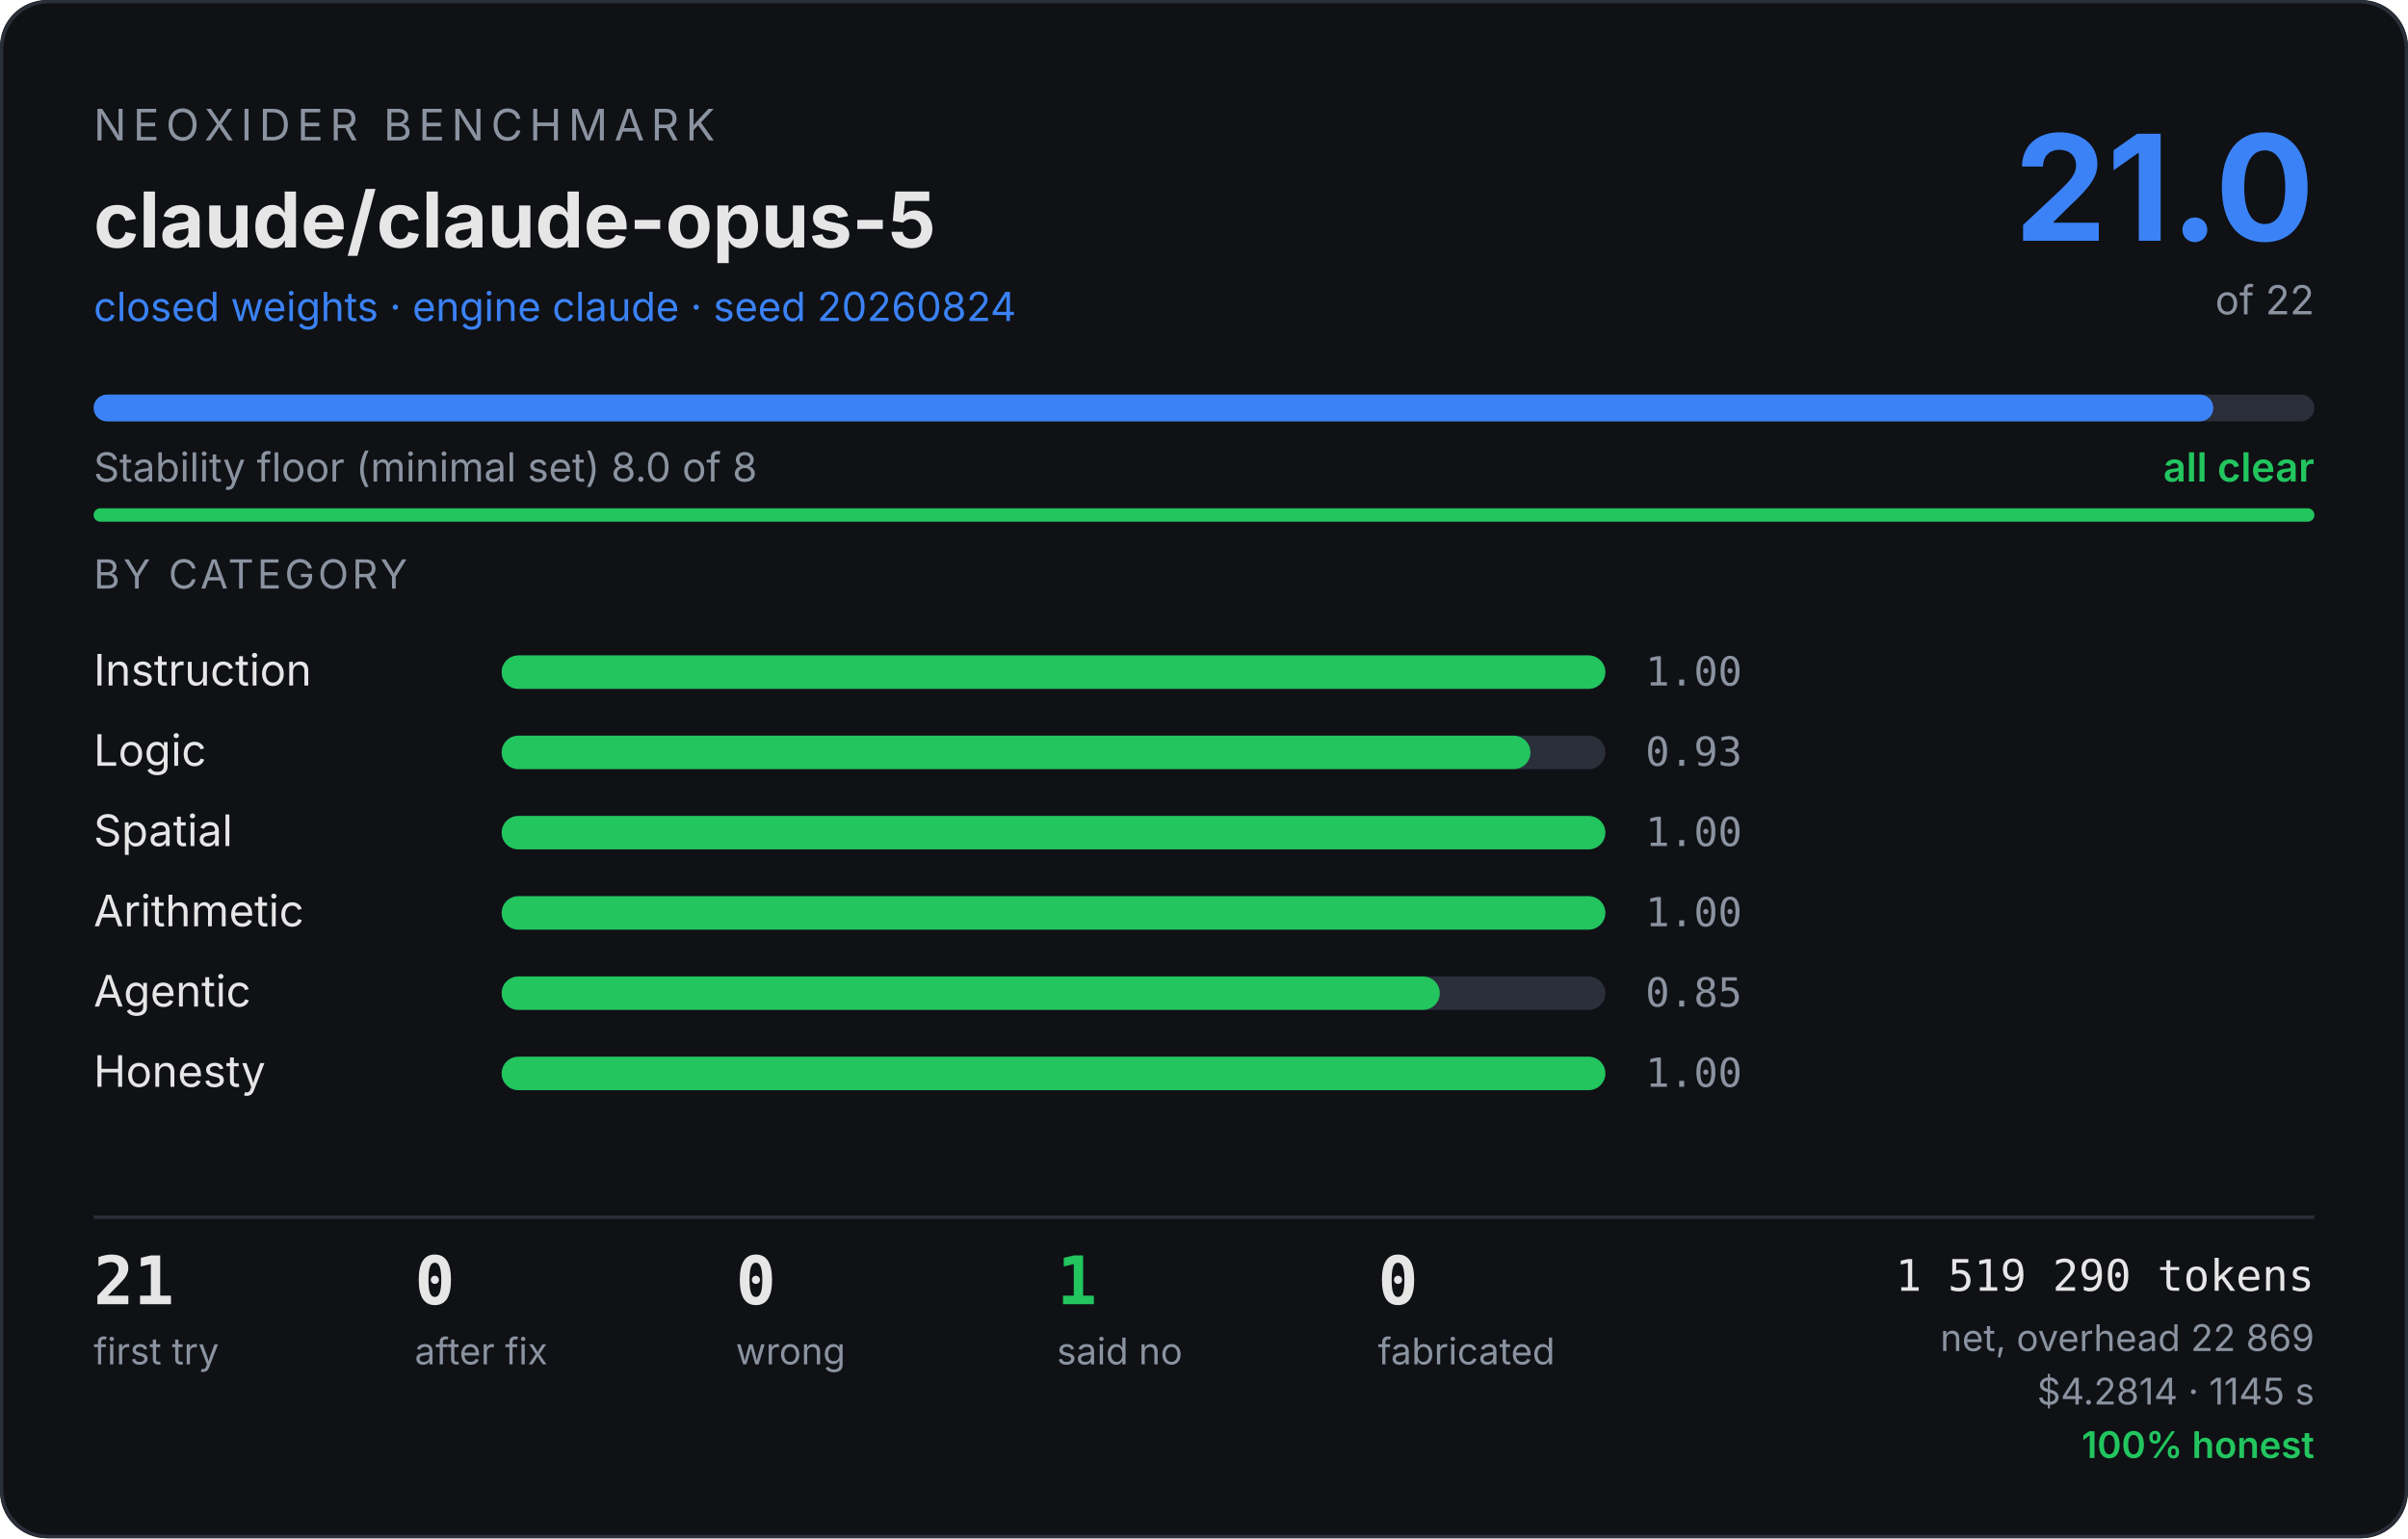
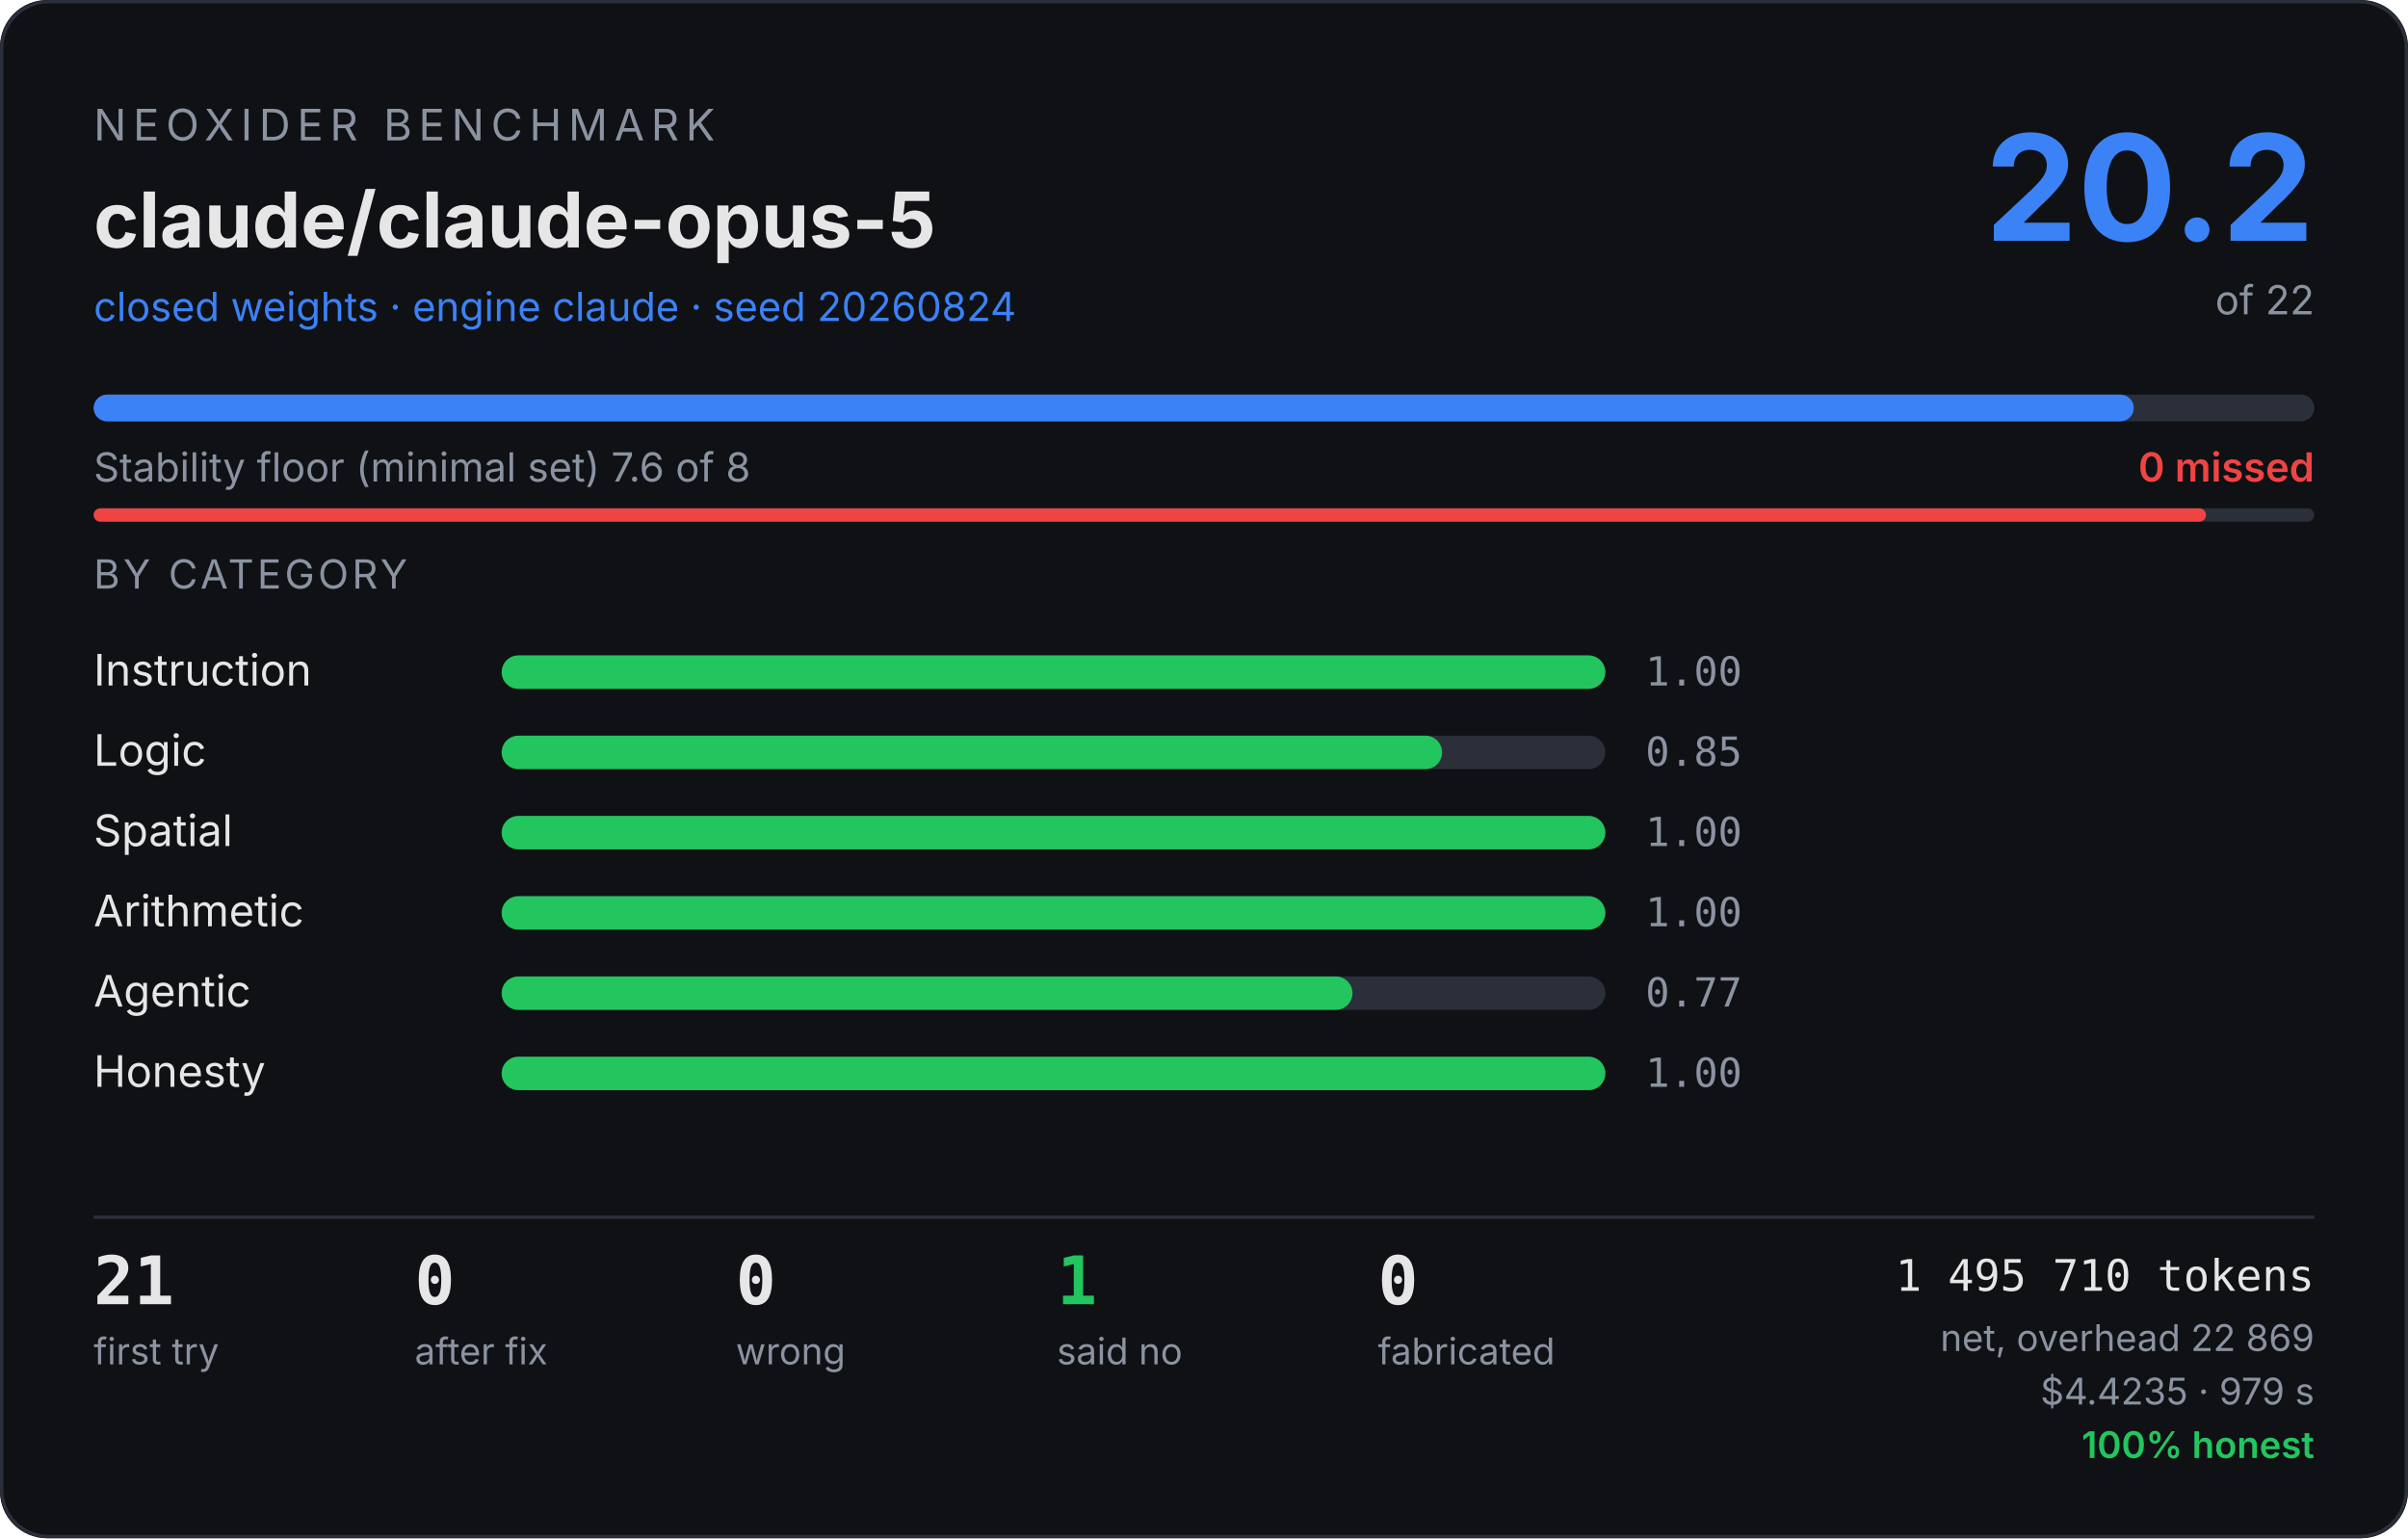
<svg xmlns="http://www.w3.org/2000/svg" width="720" height="460" viewBox="0 0 720 460" font-family="system-ui,-apple-system,Segoe UI,sans-serif">
  <rect width="720" height="460" rx="14" fill="#0f1115" />
  <rect x="0.5" y="0.5" width="719" height="459" rx="14" fill="none" stroke="#2a2f3a" />
  <text x="28" y="42" fill="#8b93a1" font-size="13" letter-spacing="2">NEOXIDER BENCHMARK</text>
  <text x="28" y="74" fill="#e6e6e6" font-size="23" font-weight="700">claude/claude-opus-5</text>
  <text x="28" y="96" fill="#3b82f6" font-size="12">closed weights · engine claude · seed 20260824</text>
-   <text x="692" y="72" text-anchor="end" fill="#3b82f6" font-size="44" font-weight="700">21.0</text>
+   <text x="692" y="72" text-anchor="end" fill="#3b82f6" font-size="44" font-weight="700">20.2</text>
  <text x="692" y="94" text-anchor="end" fill="#8b93a1" font-size="12">of 22</text>
  <rect x="28" y="118" width="664" height="8" rx="4" fill="#2a2f3a" />
-   <rect x="28" y="118" width="633.8" height="8" rx="4" fill="#3b82f6" />
-   <text x="28" y="144" fill="#8b93a1" font-size="12">Stability floor (minimal set) 8.0 of 8</text>
-   <text x="692" y="144" text-anchor="end" fill="#22c55e" font-size="12" font-weight="600">all clear</text>
+   <rect x="28" y="118" width="610.0" height="8" rx="4" fill="#3b82f6" />
+   <text x="28" y="144" fill="#8b93a1" font-size="12">Stability floor (minimal set) 7.6 of 8</text>
+   <text x="692" y="144" text-anchor="end" fill="#ef4444" font-size="12" font-weight="600">0 missed</text>
  <rect x="28" y="152" width="664" height="4" rx="2" fill="#2a2f3a" />
-   <rect x="28" y="152" width="664.0" height="4" rx="2" fill="#22c55e" />
+   <rect x="28" y="152" width="631.6" height="4" rx="2" fill="#ef4444" />
  <text x="28" y="176" fill="#8b93a1" font-size="12" letter-spacing="1">BY CATEGORY</text>
  <text x="28" y="205" fill="#e6e6e6" font-size="13">Instruction</text>
  <rect x="150" y="196" width="330" height="10" rx="5" fill="#2a2f3a" />
  <rect x="150" y="196" width="330.0" height="10" rx="5" fill="#22c55e" />
  <text x="492" y="205" fill="#8b93a1" font-size="12" font-family="ui-monospace,Consolas,monospace">1.00</text>
  <text x="28" y="229" fill="#e6e6e6" font-size="13">Logic</text>
  <rect x="150" y="220" width="330" height="10" rx="5" fill="#2a2f3a" />
-   <rect x="150" y="220" width="307.6" height="10" rx="5" fill="#22c55e" />
-   <text x="492" y="229" fill="#8b93a1" font-size="12" font-family="ui-monospace,Consolas,monospace">0.93</text>
+   <rect x="150" y="220" width="281.2" height="10" rx="5" fill="#22c55e" />
+   <text x="492" y="229" fill="#8b93a1" font-size="12" font-family="ui-monospace,Consolas,monospace">0.85</text>
  <text x="28" y="253" fill="#e6e6e6" font-size="13">Spatial</text>
  <rect x="150" y="244" width="330" height="10" rx="5" fill="#2a2f3a" />
  <rect x="150" y="244" width="330.0" height="10" rx="5" fill="#22c55e" />
  <text x="492" y="253" fill="#8b93a1" font-size="12" font-family="ui-monospace,Consolas,monospace">1.00</text>
  <text x="28" y="277" fill="#e6e6e6" font-size="13">Arithmetic</text>
  <rect x="150" y="268" width="330" height="10" rx="5" fill="#2a2f3a" />
  <rect x="150" y="268" width="330.0" height="10" rx="5" fill="#22c55e" />
  <text x="492" y="277" fill="#8b93a1" font-size="12" font-family="ui-monospace,Consolas,monospace">1.00</text>
  <text x="28" y="301" fill="#e6e6e6" font-size="13">Agentic</text>
  <rect x="150" y="292" width="330" height="10" rx="5" fill="#2a2f3a" />
-   <rect x="150" y="292" width="280.5" height="10" rx="5" fill="#22c55e" />
-   <text x="492" y="301" fill="#8b93a1" font-size="12" font-family="ui-monospace,Consolas,monospace">0.85</text>
+   <rect x="150" y="292" width="254.4" height="10" rx="5" fill="#22c55e" />
+   <text x="492" y="301" fill="#8b93a1" font-size="12" font-family="ui-monospace,Consolas,monospace">0.77</text>
  <text x="28" y="325" fill="#e6e6e6" font-size="13">Honesty</text>
  <rect x="150" y="316" width="330" height="10" rx="5" fill="#2a2f3a" />
  <rect x="150" y="316" width="330.0" height="10" rx="5" fill="#22c55e" />
  <text x="492" y="325" fill="#8b93a1" font-size="12" font-family="ui-monospace,Consolas,monospace">1.00</text>
  <line x1="28" y1="364" x2="692" y2="364" stroke="#2a2f3a" />
  <text x="28" y="390" fill="#e6e6e6" font-size="20" font-weight="700" font-family="ui-monospace,Consolas,monospace">21</text>
  <text x="28" y="408" fill="#8b93a1" font-size="11">first try</text>
  <text x="124" y="390" fill="#e6e6e6" font-size="20" font-weight="700" font-family="ui-monospace,Consolas,monospace">0</text>
  <text x="124" y="408" fill="#8b93a1" font-size="11">after fix</text>
  <text x="220" y="390" fill="#e6e6e6" font-size="20" font-weight="700" font-family="ui-monospace,Consolas,monospace">0</text>
  <text x="220" y="408" fill="#8b93a1" font-size="11">wrong</text>
  <text x="316" y="390" fill="#22c55e" font-size="20" font-weight="700" font-family="ui-monospace,Consolas,monospace">1</text>
  <text x="316" y="408" fill="#8b93a1" font-size="11">said no</text>
  <text x="412" y="390" fill="#e6e6e6" font-size="20" font-weight="700" font-family="ui-monospace,Consolas,monospace">0</text>
  <text x="412" y="408" fill="#8b93a1" font-size="11">fabricated</text>
-   <text x="692" y="386" text-anchor="end" fill="#e6e6e6" font-size="13" font-family="ui-monospace,Consolas,monospace">1 519 290 tokens</text>
+   <text x="692" y="386" text-anchor="end" fill="#e6e6e6" font-size="13" font-family="ui-monospace,Consolas,monospace">1 495 710 tokens</text>
  <text x="692" y="404" text-anchor="end" fill="#8b93a1" font-size="11">net, overhead 22 869</text>
-   <text x="692" y="420" text-anchor="end" fill="#8b93a1" font-size="11">$4.2814 · 1145 s</text>
+   <text x="692" y="420" text-anchor="end" fill="#8b93a1" font-size="11">$4.4235 · 979 s</text>
  <text x="692" y="436" text-anchor="end" fill="#22c55e" font-size="11" font-weight="600">100% honest</text>
</svg>
